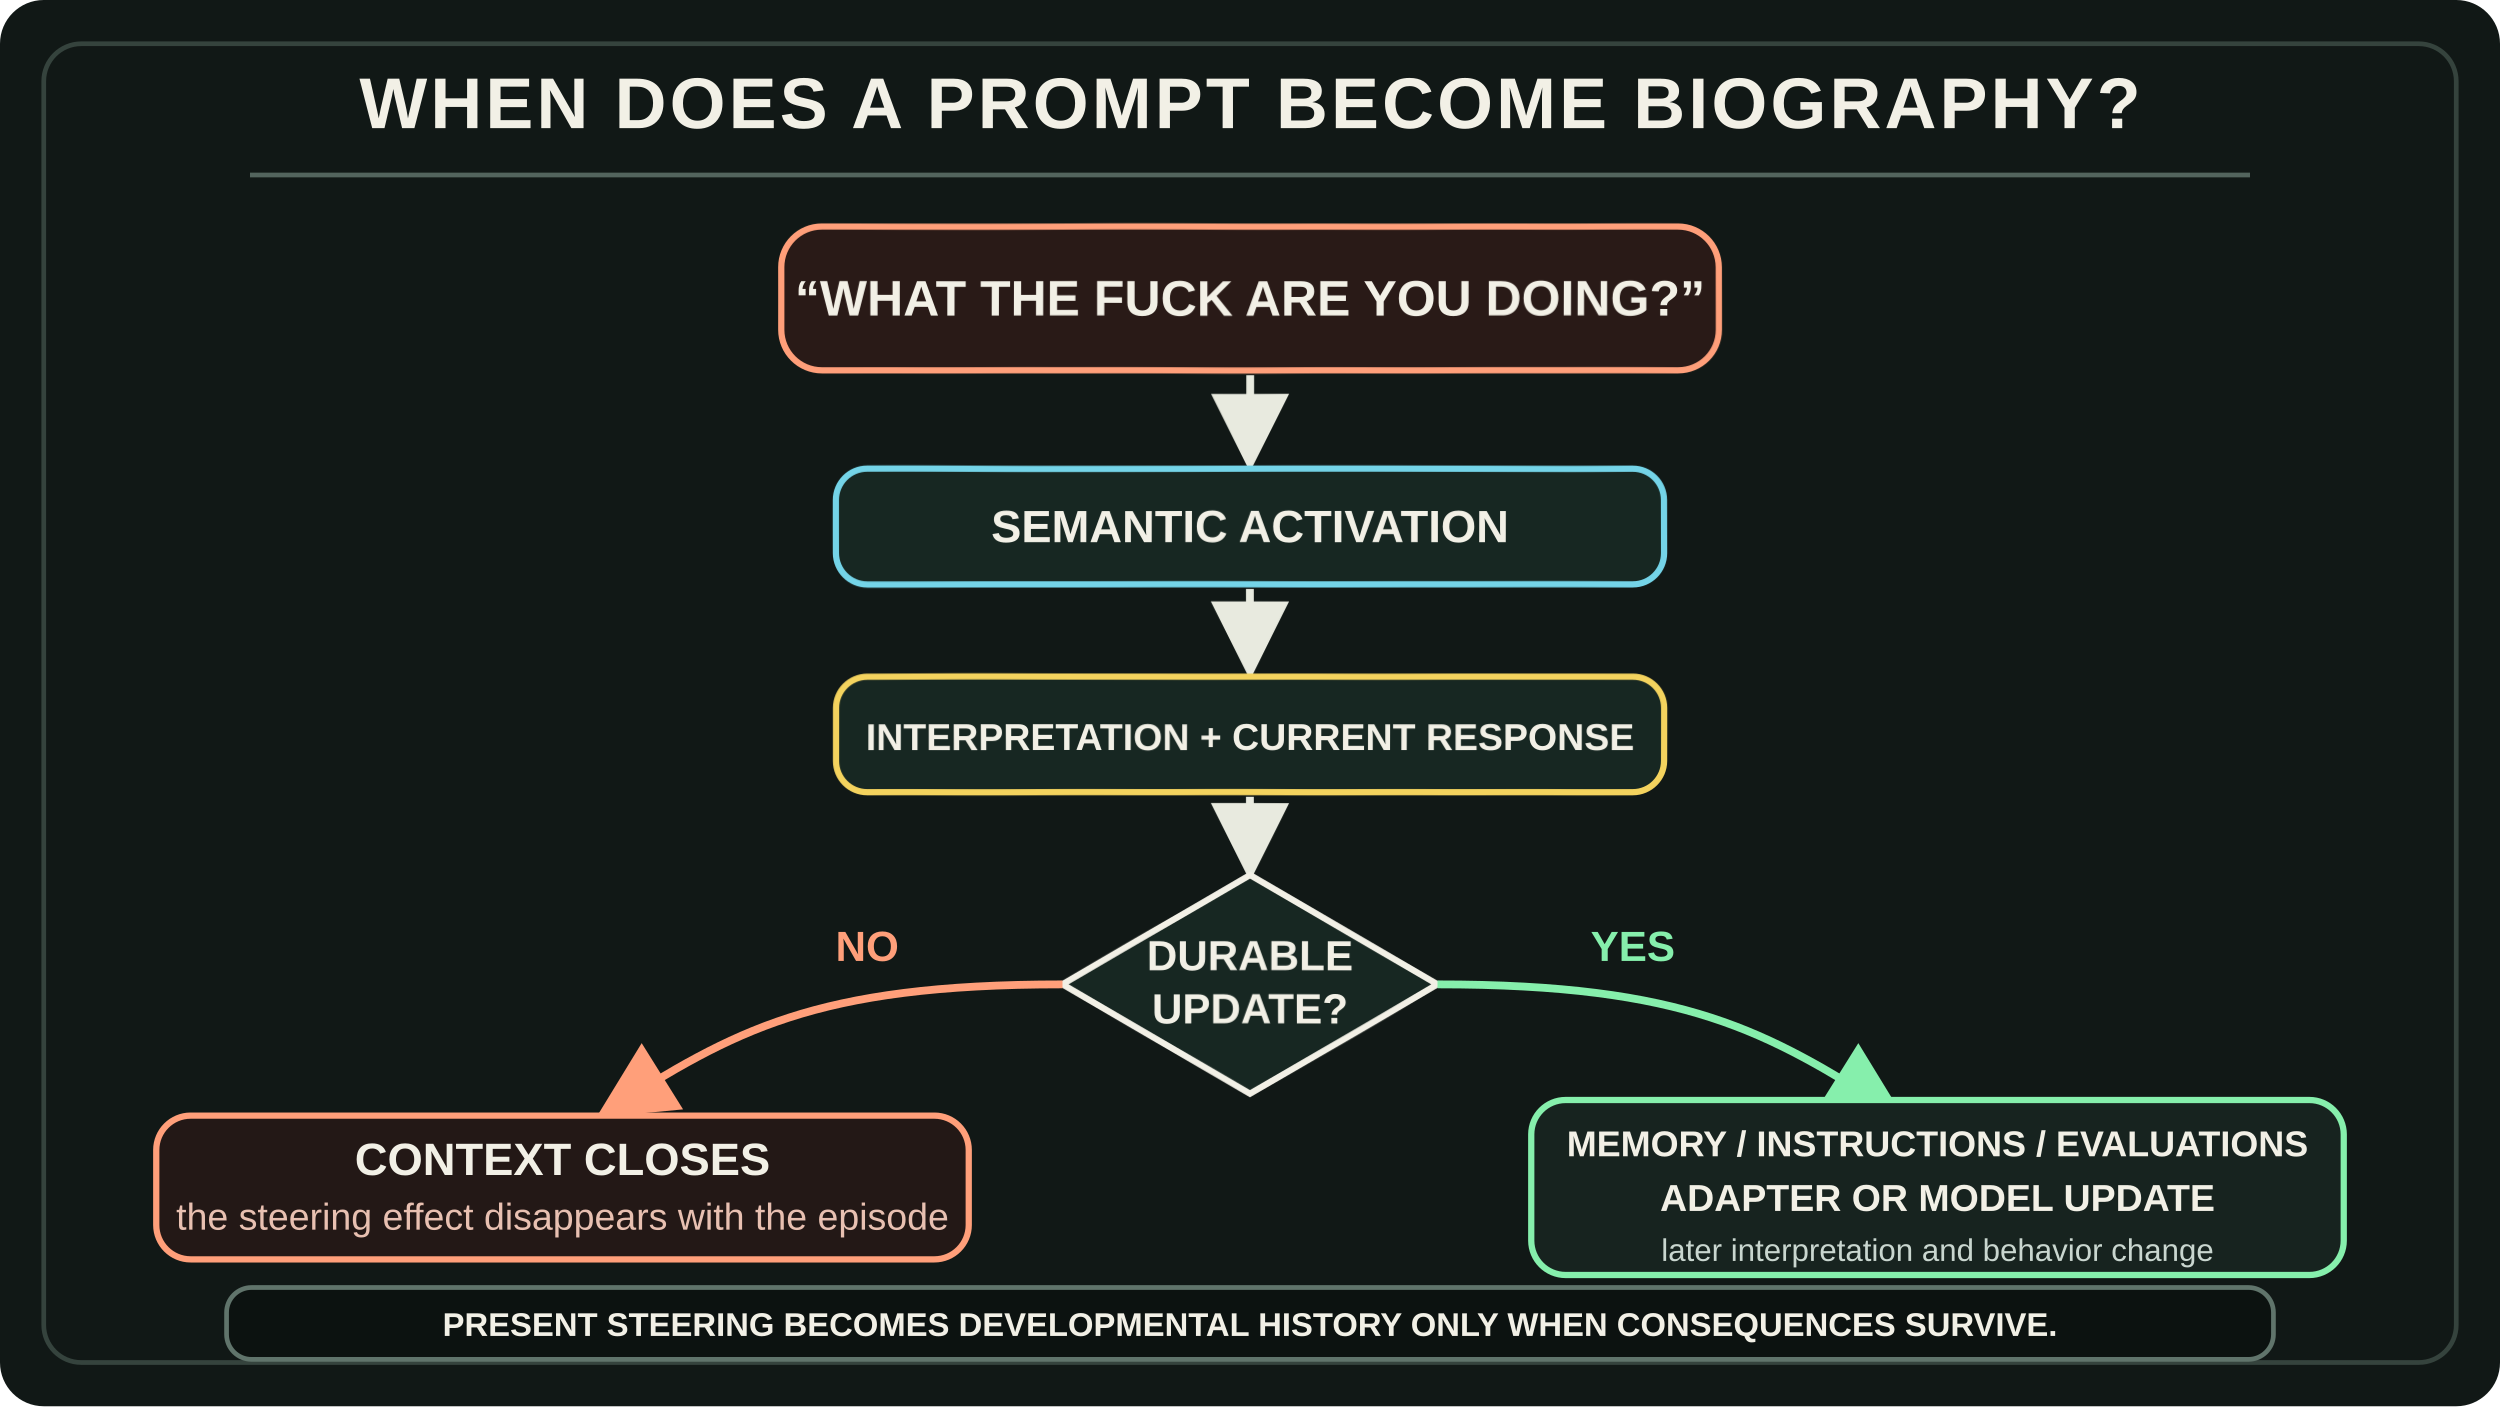
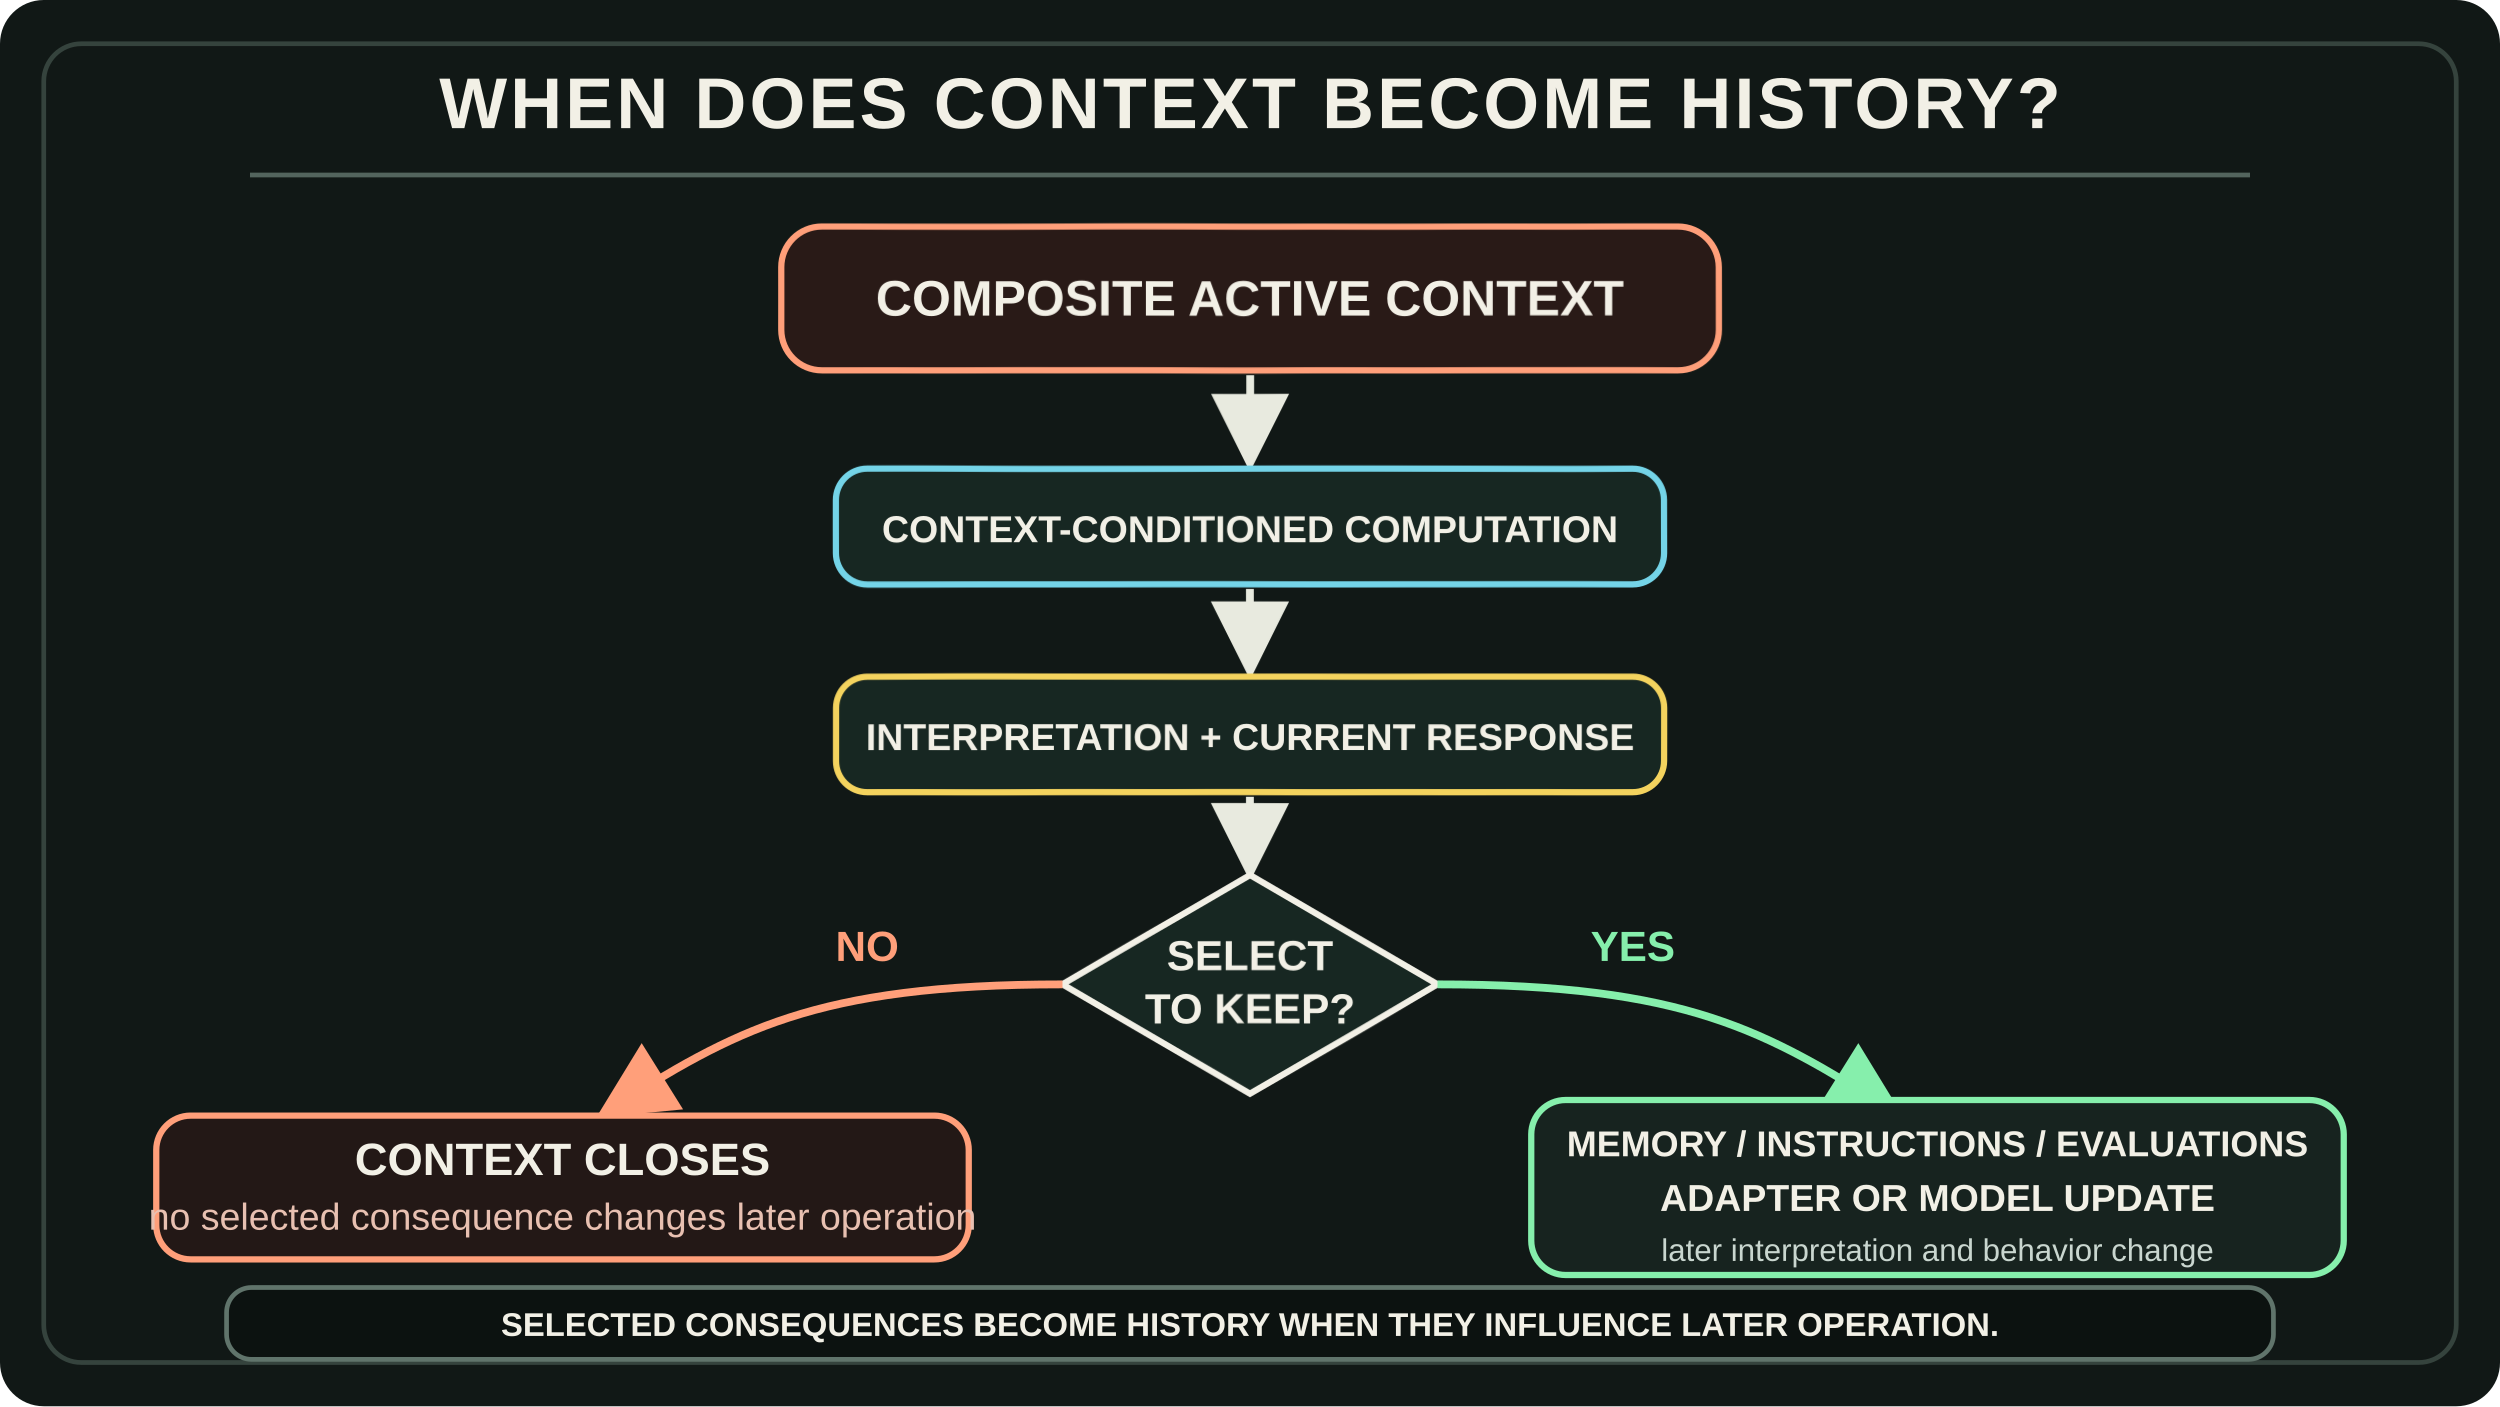
<svg xmlns="http://www.w3.org/2000/svg" width="1600" height="900" viewBox="0 0 1600 900" role="img" aria-labelledby="title desc">
  <defs>
    <marker id="arrow" viewBox="0 0 10 10" refX="8" refY="5" markerWidth="10" markerHeight="10" orient="auto-start-reverse">
      <path d="M0 0 L10 5 L0 10 Z" fill="#e8eadf" />
    </marker>
    <marker id="arrowRed" viewBox="0 0 10 10" refX="8" refY="5" markerWidth="10" markerHeight="10" orient="auto-start-reverse">
      <path d="M0 0 L10 5 L0 10 Z" fill="#ff9f7a" />
    </marker>
    <marker id="arrowGreen" viewBox="0 0 10 10" refX="8" refY="5" markerWidth="10" markerHeight="10" orient="auto-start-reverse">
      <path d="M0 0 L10 5 L0 10 Z" fill="#86efac" />
    </marker>
    <filter id="chalk" x="-5%" y="-5%" width="110%" height="110%">
      <feTurbulence type="fractalNoise" baseFrequency="0.012" numOctaves="1" seed="19" result="noise" />
      <feDisplacementMap in="SourceGraphic" in2="noise" scale="0.6" />
    </filter>
  </defs>
  <rect width="1600" height="900" rx="28" fill="#111816" />
  <rect x="28" y="28" width="1544" height="844" rx="24" fill="none" stroke="#35433d" stroke-width="3" />
  <g font-family="Arial, Helvetica, sans-serif" fill="#f2f0e6">
-     <text x="800" y="82" text-anchor="middle" font-size="46" font-weight="700" letter-spacing="2">WHEN DOES A PROMPT BECOME BIOGRAPHY?</text>
+     <text x="800" y="82" text-anchor="middle" font-size="46" font-weight="700" letter-spacing="2">WHEN DOES CONTEXT BECOME HISTORY?</text>
    <line x1="160" y1="112" x2="1440" y2="112" stroke="#53645d" stroke-width="3" />
    <g filter="url(#chalk)">
      <rect x="500" y="145" width="600" height="92" rx="26" fill="#291a17" stroke="#ff9f7a" stroke-width="4" />
-       <text x="800" y="202" text-anchor="middle" font-size="32" font-weight="700">“WHAT THE FUCK ARE YOU DOING?”</text>
+       <text x="800" y="202" text-anchor="middle" font-size="32" font-weight="700">COMPOSITE ACTIVE CONTEXT</text>
      <line x1="800" y1="240" x2="800" y2="292" stroke="#e8eadf" stroke-width="5" marker-end="url(#arrow)" />
      <rect x="535" y="300" width="530" height="74" rx="20" fill="#172722" stroke="#74d4e8" stroke-width="4" />
-       <text x="800" y="347" text-anchor="middle" font-size="29" font-weight="700">SEMANTIC ACTIVATION</text>
+       <text x="800" y="347" text-anchor="middle" font-size="24" font-weight="700">CONTEXT-CONDITIONED COMPUTATION</text>
      <line x1="800" y1="377" x2="800" y2="425" stroke="#e8eadf" stroke-width="5" marker-end="url(#arrow)" />
      <rect x="535" y="433" width="530" height="74" rx="20" fill="#172722" stroke="#f4d35e" stroke-width="4" />
      <text x="800" y="480" text-anchor="middle" font-size="24" font-weight="700">INTERPRETATION + CURRENT RESPONSE</text>
      <line x1="800" y1="510" x2="800" y2="554" stroke="#e8eadf" stroke-width="5" marker-end="url(#arrow)" />
      <path d="M800 560 L920 630 L800 700 L680 630 Z" fill="#172722" stroke="#f2f0e6" stroke-width="4" />
-       <text x="800" y="621" text-anchor="middle" font-size="27" font-weight="700">DURABLE</text>
-       <text x="800" y="655" text-anchor="middle" font-size="27" font-weight="700">UPDATE?</text>
+       <text x="800" y="621" text-anchor="middle" font-size="27" font-weight="700">SELECT</text>
+       <text x="800" y="655" text-anchor="middle" font-size="27" font-weight="700">TO KEEP?</text>
    </g>
    <path d="M680 630 C520 630 470 660 390 710" fill="none" stroke="#ff9f7a" stroke-width="5" marker-end="url(#arrowRed)" />
    <text x="555" y="615" text-anchor="middle" font-size="27" font-weight="700" fill="#ff9f7a">NO</text>
    <rect x="100" y="714" width="520" height="92" rx="22" fill="#231816" stroke="#ff9f7a" stroke-width="4" />
    <text x="360" y="752" text-anchor="middle" font-size="29" font-weight="700">CONTEXT CLOSES</text>
-     <text x="360" y="787" text-anchor="middle" font-size="24" fill="#e8c0b1">the steering effect disappears with the episode</text>
+     <text x="360" y="787" text-anchor="middle" font-size="24" fill="#e8c0b1">no selected consequence changes later operation</text>
    <path d="M920 630 C1080 630 1130 660 1210 710" fill="none" stroke="#86efac" stroke-width="5" marker-end="url(#arrowGreen)" />
    <text x="1045" y="615" text-anchor="middle" font-size="27" font-weight="700" fill="#86efac">YES</text>
    <rect x="980" y="704" width="520" height="112" rx="22" fill="#17231f" stroke="#86efac" stroke-width="4" />
    <text x="1240" y="740" text-anchor="middle" font-size="23" font-weight="700">MEMORY / INSTRUCTIONS / EVALUATIONS</text>
    <text x="1240" y="775" text-anchor="middle" font-size="24" font-weight="700">ADAPTER OR MODEL UPDATE</text>
    <text x="1240" y="807" text-anchor="middle" font-size="20" fill="#c9d6cf">later interpretation and behavior change</text>
    <rect x="145" y="824" width="1310" height="46" rx="16" fill="#0c1210" stroke="#60746b" stroke-width="3" />
-     <text x="800" y="855" text-anchor="middle" font-size="21" font-weight="700">PRESENT STEERING BECOMES DEVELOPMENTAL HISTORY ONLY WHEN CONSEQUENCES SURVIVE.</text>
+     <text x="800" y="855" text-anchor="middle" font-size="21" font-weight="700">SELECTED CONSEQUENCES BECOME HISTORY WHEN THEY INFLUENCE LATER OPERATION.</text>
  </g>
</svg>
